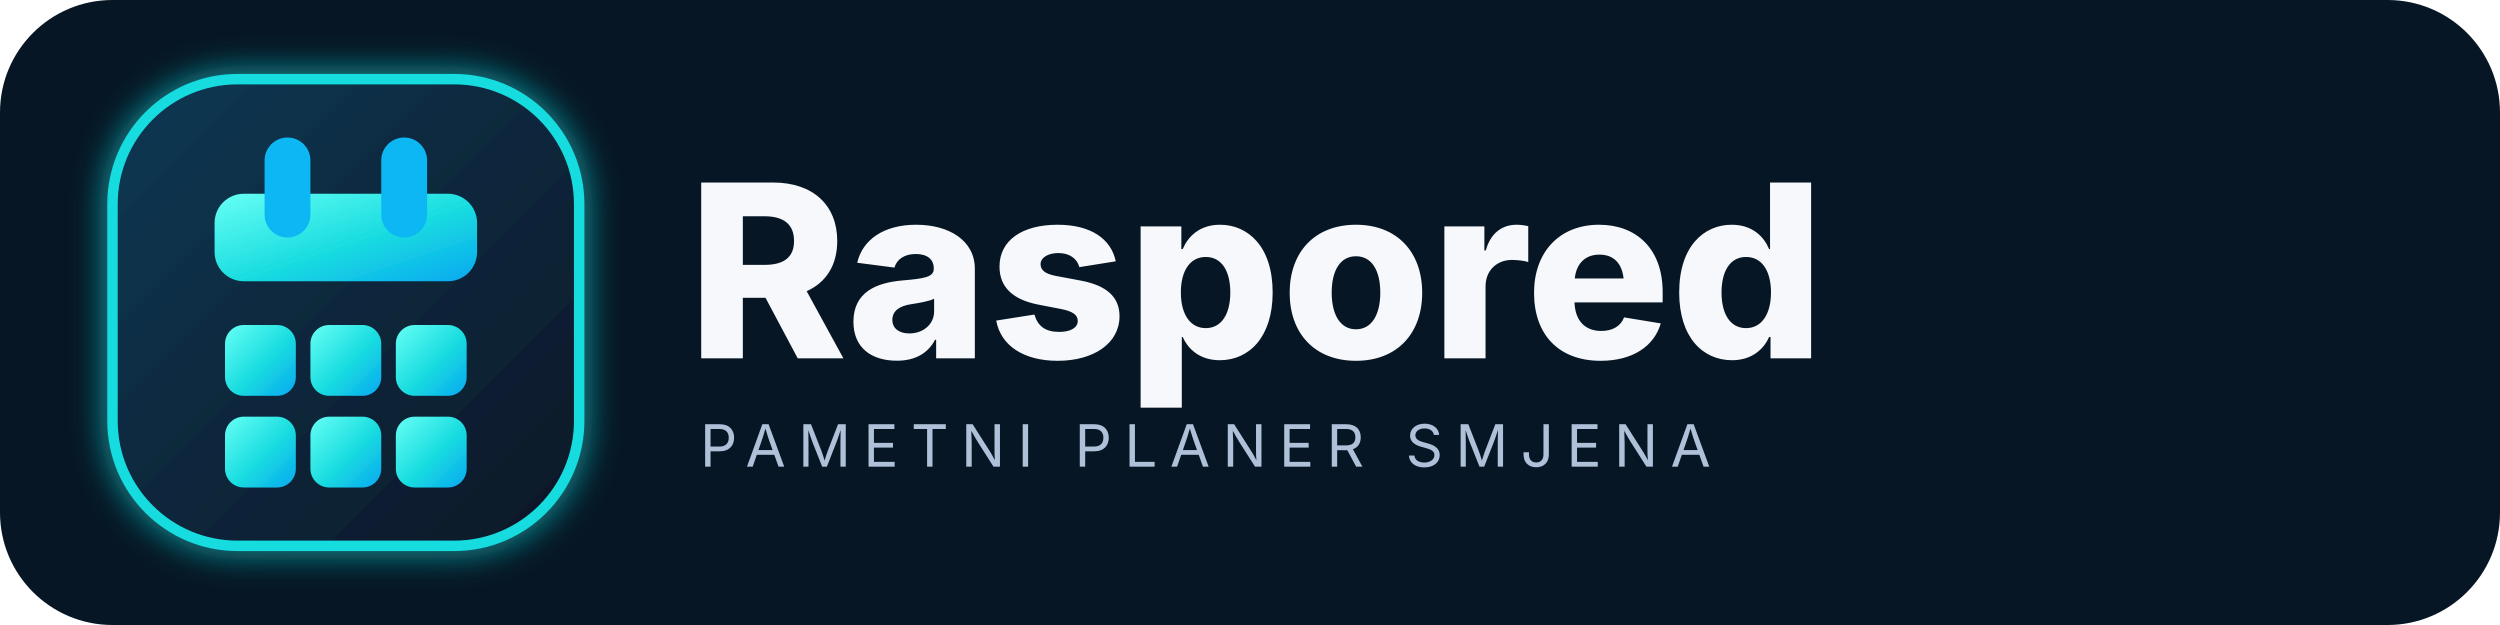
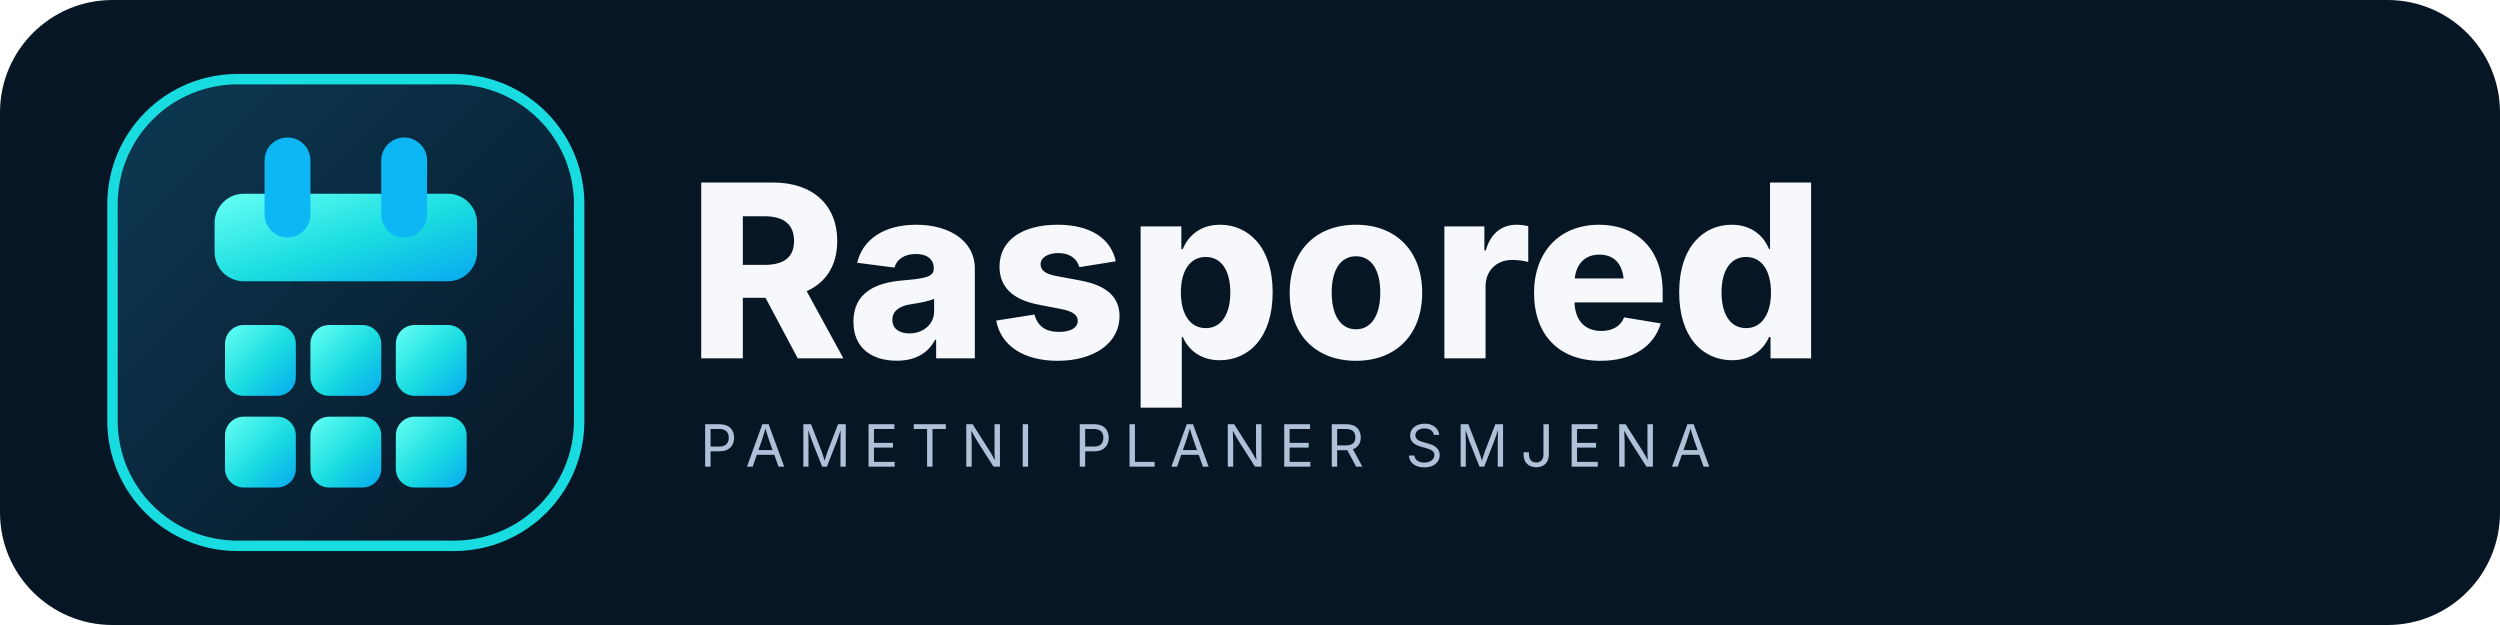
<svg xmlns="http://www.w3.org/2000/svg" viewBox="0 0 1200 300" role="img" aria-labelledby="title desc">
  <defs>
    <linearGradient id="bg" x1="0" y1="0" x2="1" y2="1">
      <stop stop-color="#0d3954" />
      <stop offset="1" stop-color="#061624" />
    </linearGradient>
    <linearGradient id="cyan" x1="0" y1="0" x2="1" y2="1">
      <stop stop-color="#66fff4" />
      <stop offset=".55" stop-color="#19dce0" />
      <stop offset="1" stop-color="#08a8f0" />
    </linearGradient>
-     <filter id="glow">
-       <feGaussianBlur stdDeviation="8" result="b" />
-       <feMerge>
-         <feMergeNode in="b" />
-         <feMergeNode in="SourceGraphic" />
-       </feMerge>
-     </filter>
  </defs>
  <rect width="1200" height="300" rx="54" fill="#061624" />
-   <g transform="translate(54 38)" filter="url(#glow)">
+   <g transform="translate(54 38)">
    <rect width="224" height="224" rx="60" fill="url(#bg)" stroke="#19dce0" stroke-width="5" />
    <rect x="49" y="55" width="126" height="42" rx="14" fill="url(#cyan)" />
    <rect x="73" y="28" width="22" height="48" rx="11" fill="#0cb7f3" />
    <rect x="129" y="28" width="22" height="48" rx="11" fill="#0cb7f3" />
    <g fill="url(#cyan)">
      <rect x="54" y="118" width="34" height="34" rx="9" />
      <rect x="95" y="118" width="34" height="34" rx="9" />
      <rect x="136" y="118" width="34" height="34" rx="9" />
      <rect x="54" y="162" width="34" height="34" rx="9" />
      <rect x="95" y="162" width="34" height="34" rx="9" />
      <rect x="136" y="162" width="34" height="34" rx="9" />
    </g>
  </g>
  <text x="330" y="172" fill="#f6f8fb" font-family="Inter,Segoe UI,Arial,sans-serif" font-size="116" font-weight="800">Raspored</text>
  <text x="336" y="224" fill="#afc1d8" font-family="Inter,Segoe UI,Arial,sans-serif" font-size="28" letter-spacing="6">PAMETNI PLANER SMJENA</text>
</svg>
